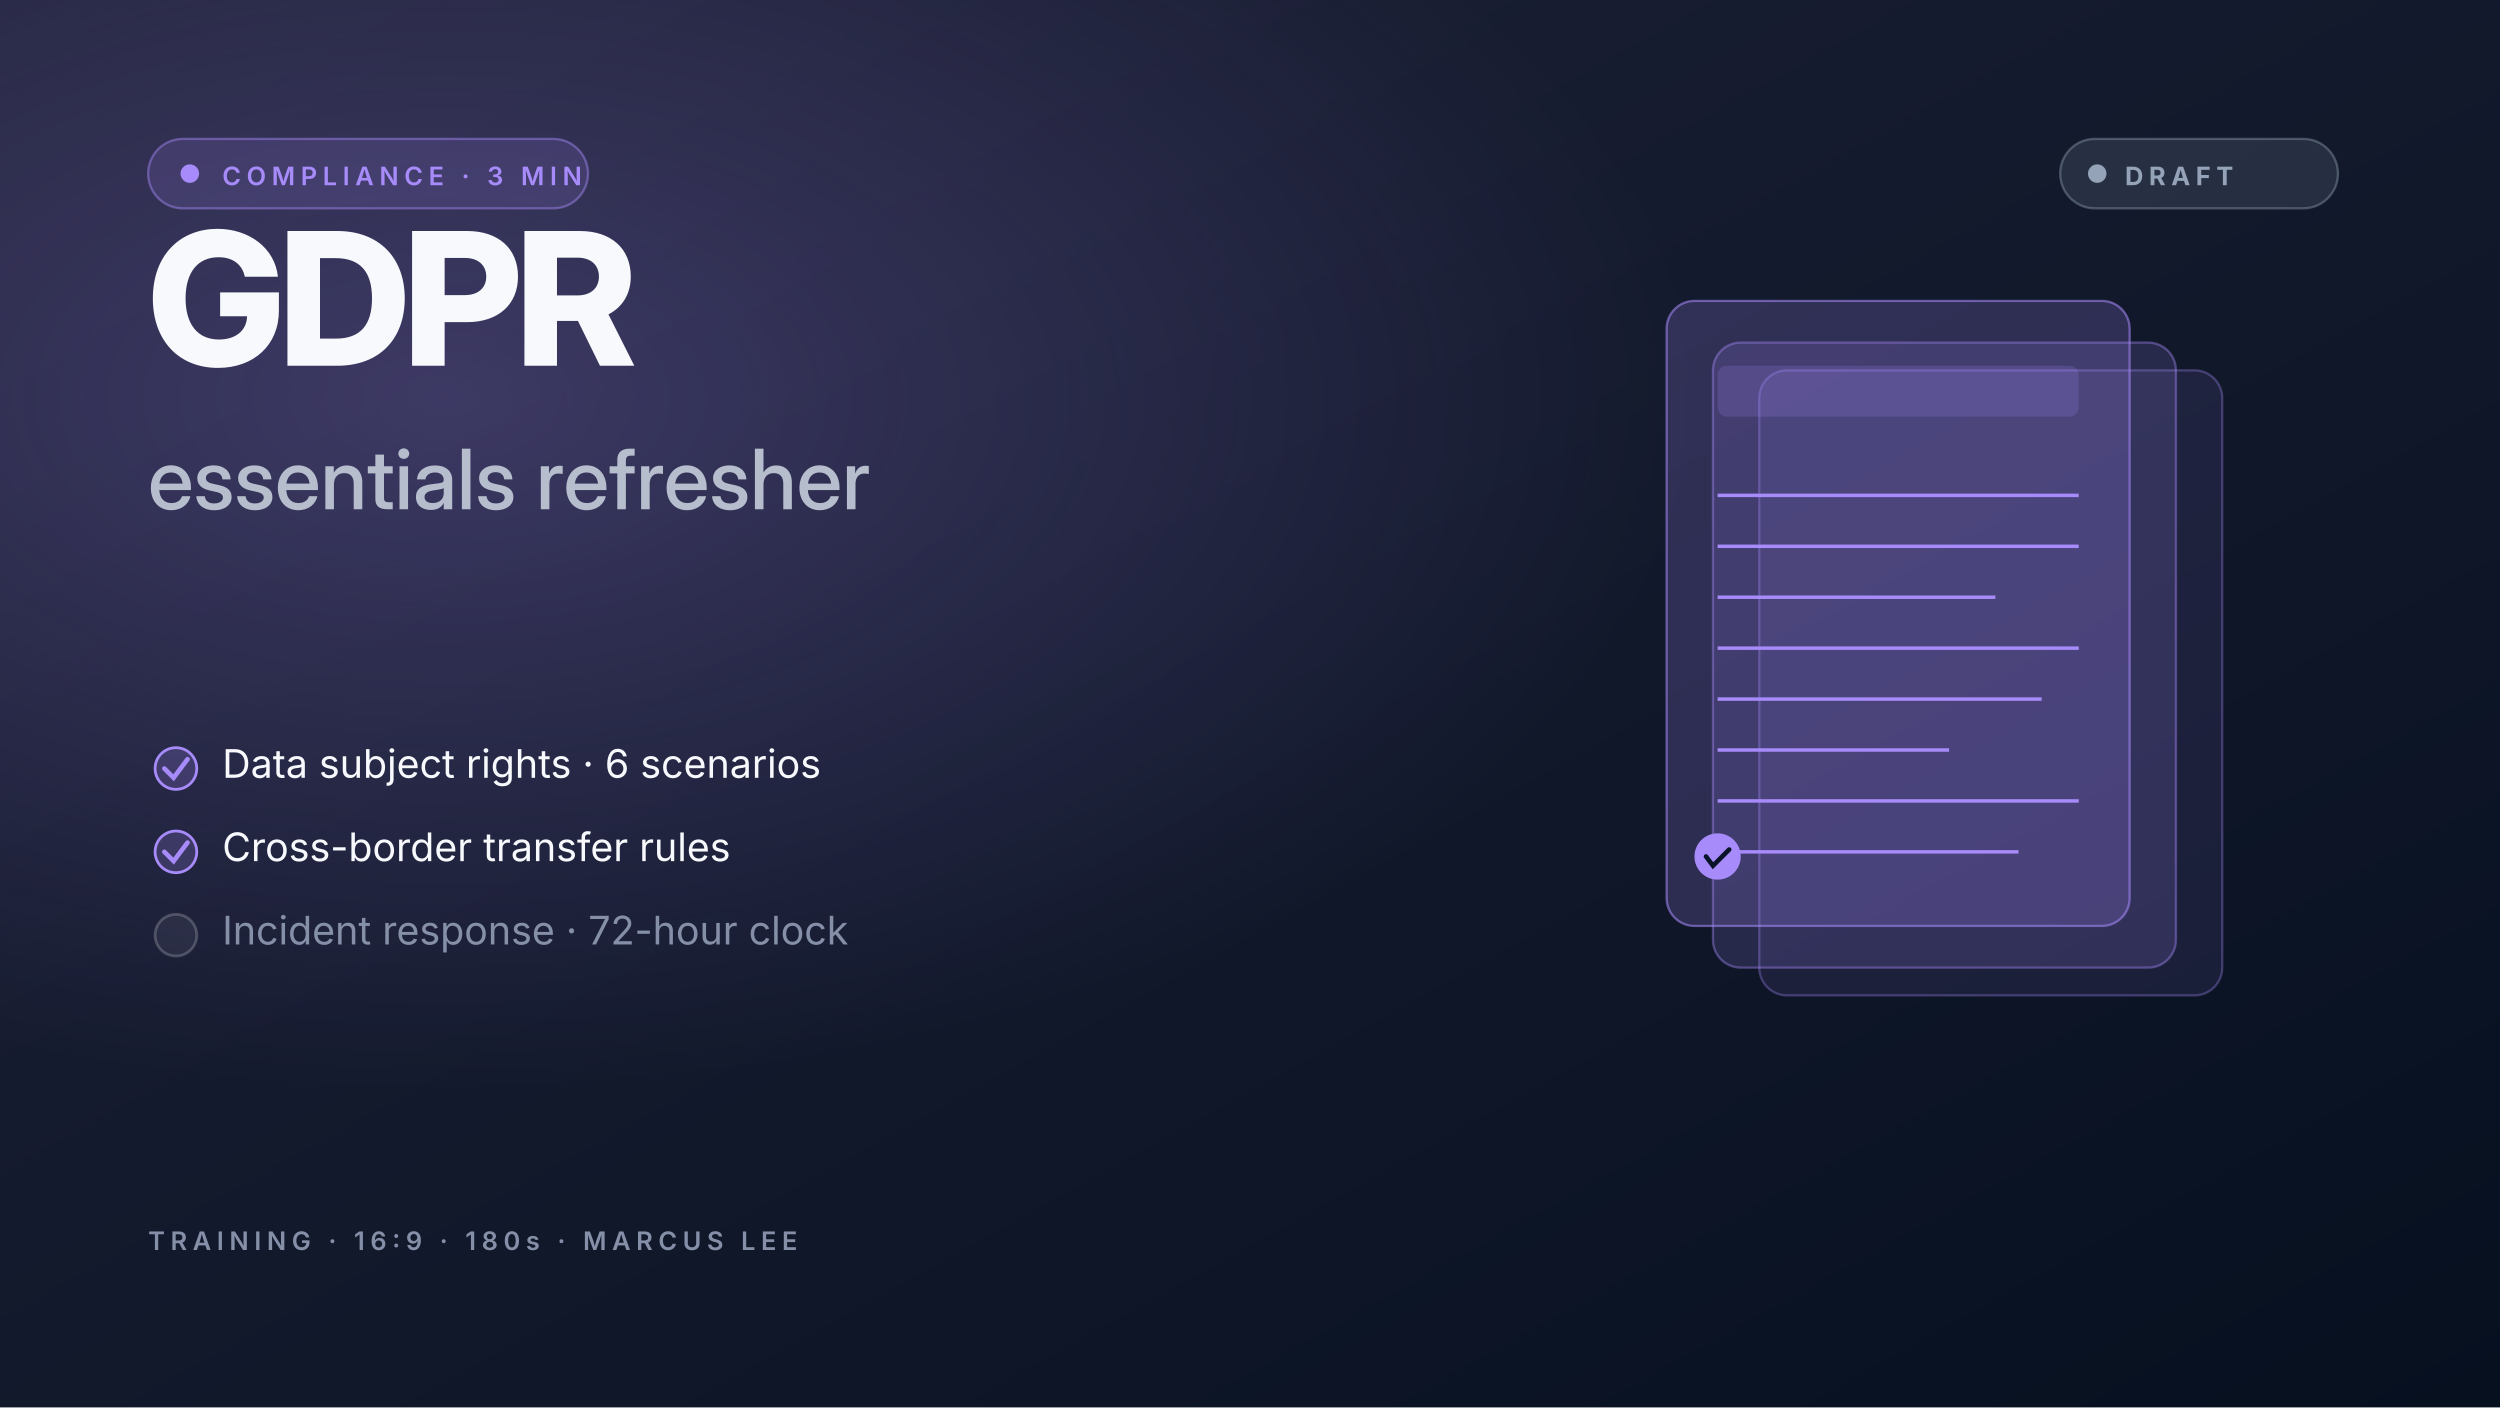
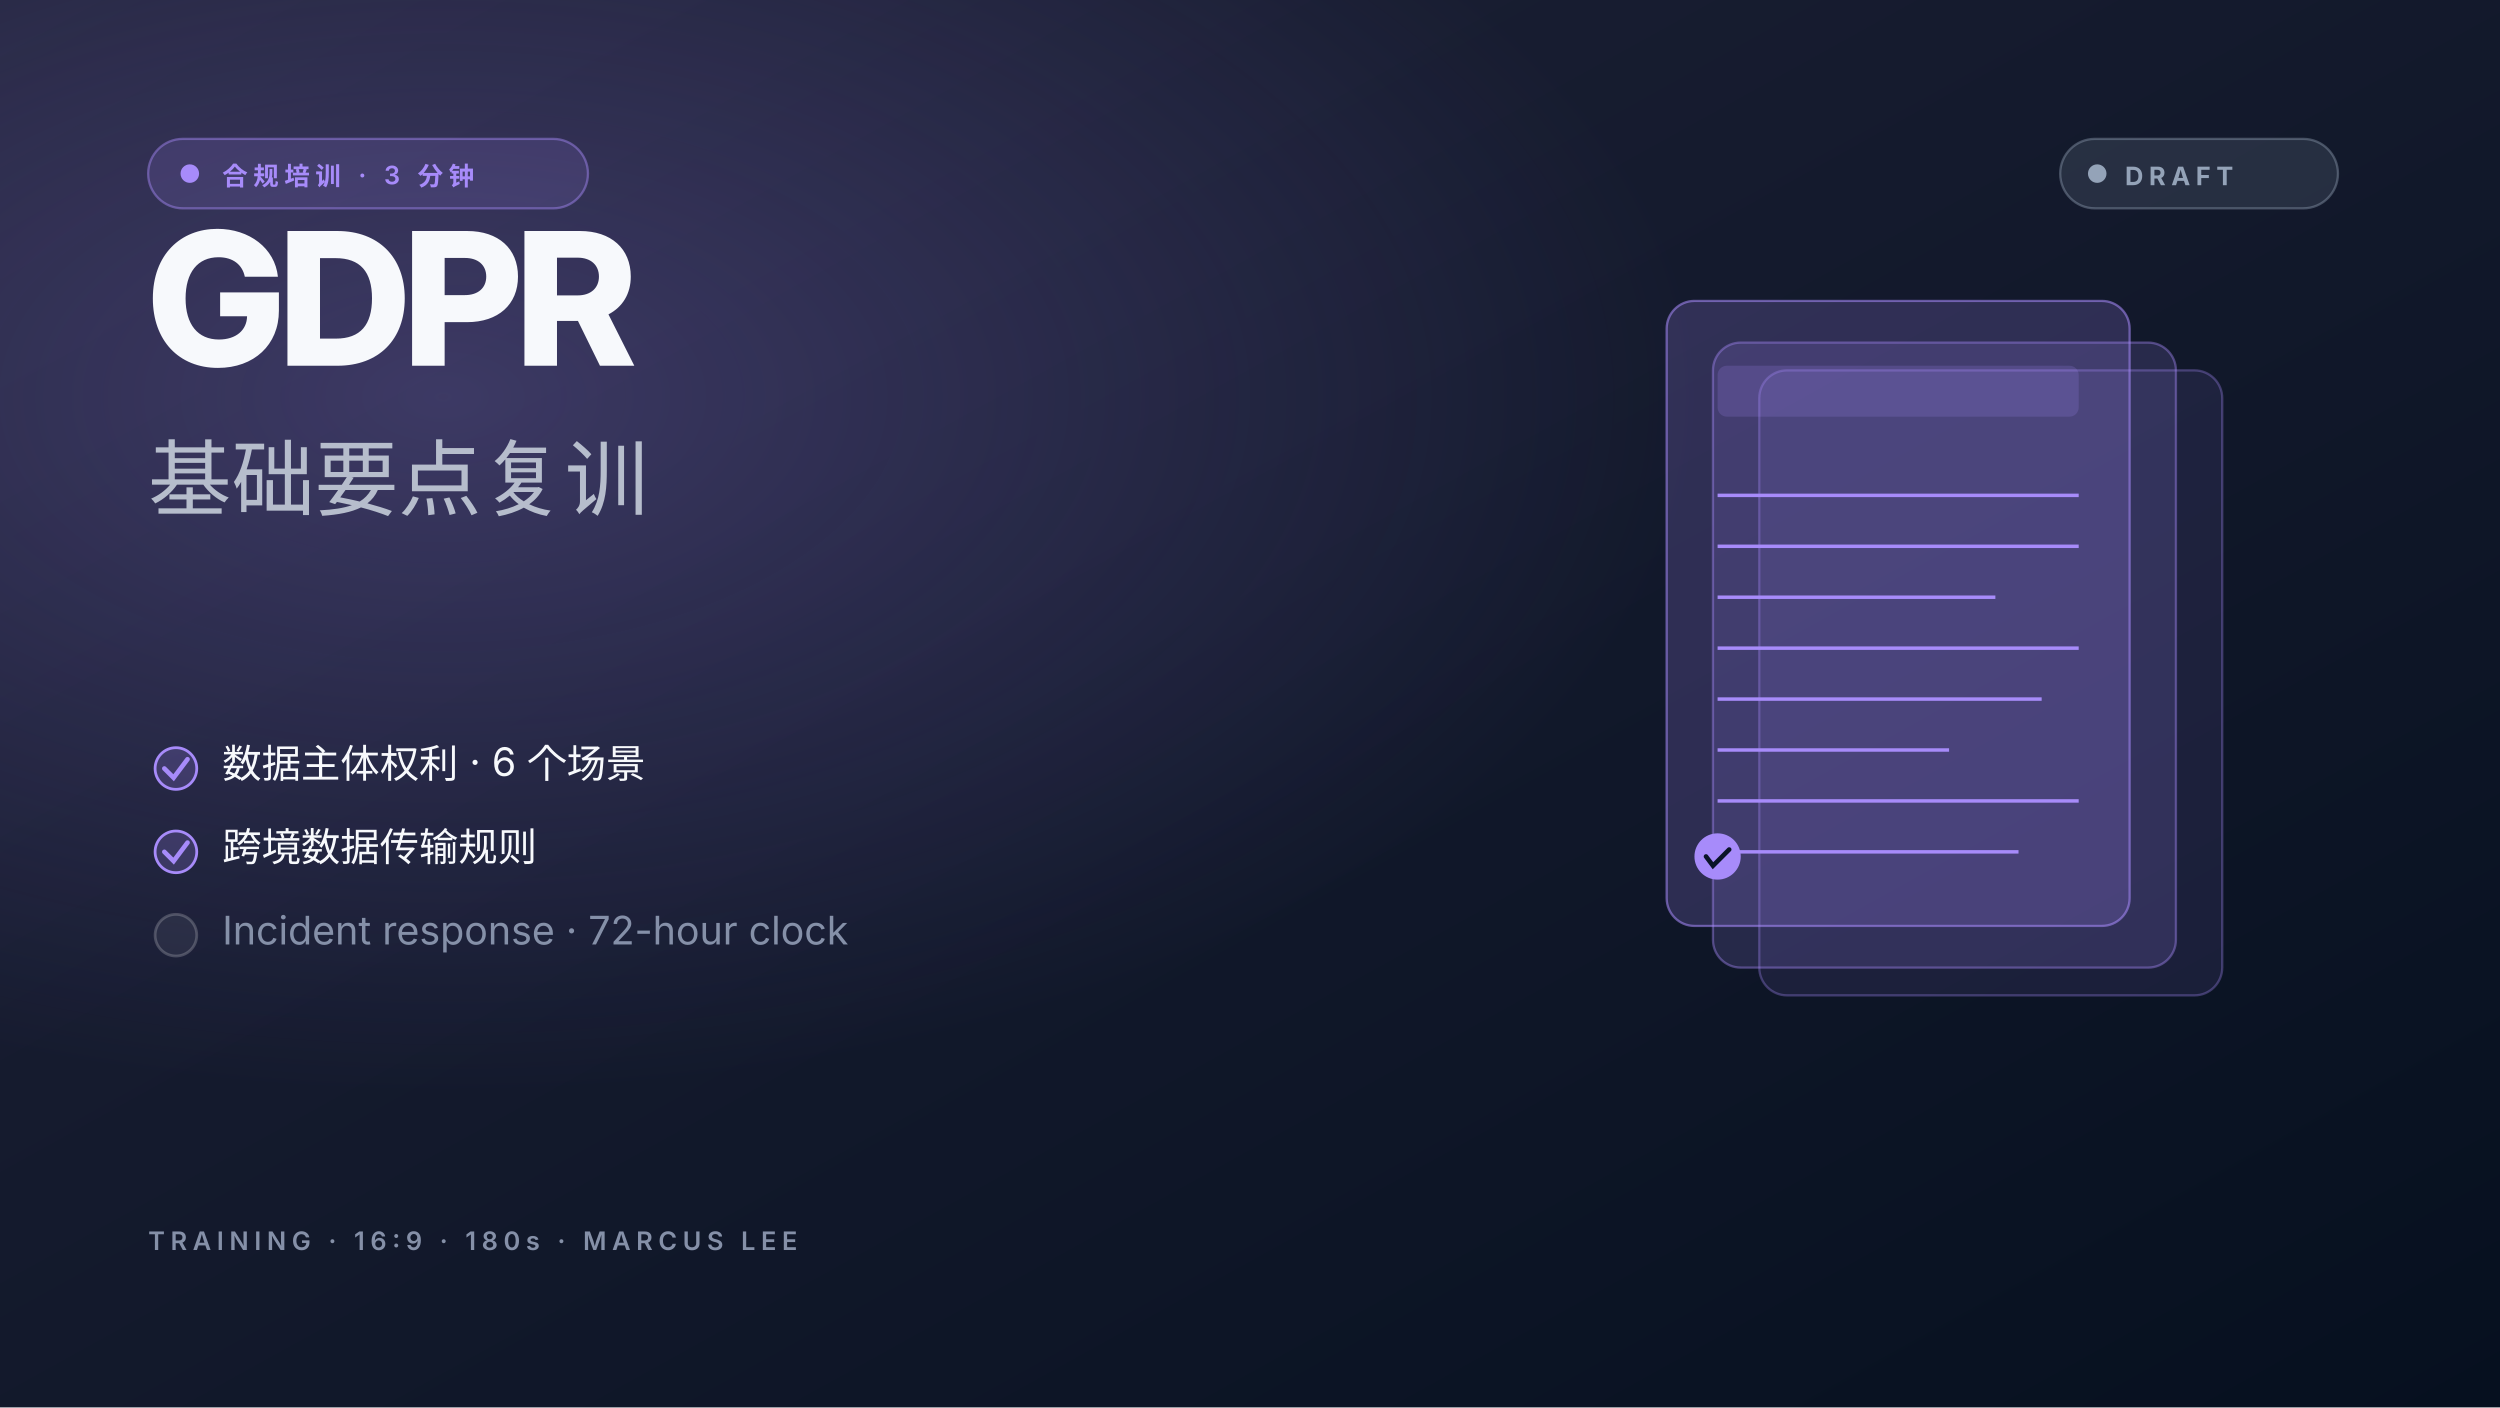
<svg xmlns="http://www.w3.org/2000/svg" viewBox="0 0 1080 608" width="1080" height="608" role="img" aria-label="Compliance refresher — GDPR essentials">
  <defs>
    <linearGradient id="gd-bg" x1="0" y1="0" x2="1" y2="1">
      <stop offset="0%" stop-color="#1F2238" />
      <stop offset="100%" stop-color="#06101F" />
    </linearGradient>
    <radialGradient id="gd-glow" cx="0.18" cy="0.28" r="0.5">
      <stop offset="0%" stop-color="#A78BFA" stop-opacity="0.25" />
      <stop offset="100%" stop-color="#A78BFA" stop-opacity="0" />
    </radialGradient>
  </defs>
  <rect width="1080" height="608" fill="url(#gd-bg)" />
  <rect width="1080" height="608" fill="url(#gd-glow)" />
  <g transform="translate(720 130)">
    <g transform="translate(40 30)">
      <rect width="200" height="270" rx="12" fill="rgba(167,139,250,0.10)" stroke="rgba(167,139,250,0.32)" />
    </g>
    <g transform="translate(20 18)">
      <rect width="200" height="270" rx="12" fill="rgba(167,139,250,0.16)" stroke="rgba(167,139,250,0.40)" />
    </g>
    <g>
      <rect width="200" height="270" rx="12" fill="rgba(167,139,250,0.20)" stroke="rgba(167,139,250,0.55)" />
      <g transform="translate(22 28)" stroke="#A78BFA" stroke-width="1.5" fill="none">
        <rect width="156" height="22" rx="4" fill="rgba(167,139,250,0.18)" stroke="none" />
        <path d="M0 56h156M0 78h156M0 100h120M0 122h156M0 144h140M0 166h100M0 188h156M0 210h130" />
      </g>
      <g transform="translate(22 240)">
        <circle r="10" fill="#A78BFA" />
        <path d="M-5 0l3 4 7-7" stroke="#0A1428" stroke-width="2" fill="none" stroke-linecap="round" />
      </g>
    </g>
  </g>
  <g transform="translate(64 60)">
    <rect width="190" height="30" rx="15" fill="rgba(167,139,250,0.14)" stroke="rgba(167,139,250,0.45)" />
    <circle cx="18" cy="15" r="4" fill="#A78BFA" />
-     <text x="32" y="20" font-family="Inter, sans-serif" font-size="11" fill="#A78BFA" font-weight="600" letter-spacing="2.4">COMPLIANCE · 3 MIN</text>
+     <text x="32" y="20" font-family="Inter, sans-serif" font-size="11" fill="#A78BFA" font-weight="600" letter-spacing="2.4">合规培训 · 3 分钟</text>
  </g>
  <g transform="translate(64 158)" fill="#F7F9FC" font-family="Inter Display, Inter, sans-serif">
    <text font-size="80" font-weight="800" letter-spacing="-2.6">GDPR</text>
-     <text x="0" y="62" font-size="36" font-weight="500" fill="#B6BDCC">essentials refresher</text>
+     <text x="0" y="62" font-size="36" font-weight="500" fill="#B6BDCC">基础要点复训</text>
  </g>
  <g transform="translate(64 336)" font-family="Inter, sans-serif" fill="#F7F9FC" font-size="17">
    <g>
      <circle cx="12" cy="-4" r="9" fill="rgba(167,139,250,0.20)" stroke="#A78BFA" stroke-width="1.2" />
      <path d="M7 -4l4 4 6-8" stroke="#A78BFA" stroke-width="2" fill="none" stroke-linecap="round" />
-       <text x="32" y="0">Data subject rights · 6 scenarios</text>
+       <text x="32" y="0">数据主体权利 · 6 个场景</text>
    </g>
    <g transform="translate(0 36)">
      <circle cx="12" cy="-4" r="9" fill="rgba(167,139,250,0.20)" stroke="#A78BFA" stroke-width="1.2" />
      <path d="M7 -4l4 4 6-8" stroke="#A78BFA" stroke-width="2" fill="none" stroke-linecap="round" />
-       <text x="32" y="0">Cross-border transfer rules</text>
+       <text x="32" y="0">跨境数据传输规则</text>
    </g>
    <g transform="translate(0 72)">
      <circle cx="12" cy="-4" r="9" fill="rgba(255,255,255,0.06)" stroke="rgba(255,255,255,0.20)" stroke-width="1.2" />
      <text x="32" y="0" fill="#8590A8">Incident response · 72-hour clock</text>
    </g>
  </g>
  <g transform="translate(890 60)">
    <rect width="120" height="30" rx="15" fill="rgba(148,163,184,0.16)" stroke="rgba(148,163,184,0.40)" />
    <circle cx="16" cy="15" r="4" fill="#94A3B8" />
    <text x="28" y="20" font-family="Inter, sans-serif" font-size="11" fill="#94A3B8" font-weight="700" letter-spacing="2.4">DRAFT</text>
  </g>
  <g transform="translate(64 540)" font-family="Inter, sans-serif">
    <text font-size="11" fill="#8590A8" letter-spacing="2.4" font-weight="600">TRAINING · 16:9 · 180s · MARCUS LEE</text>
  </g>
</svg>
